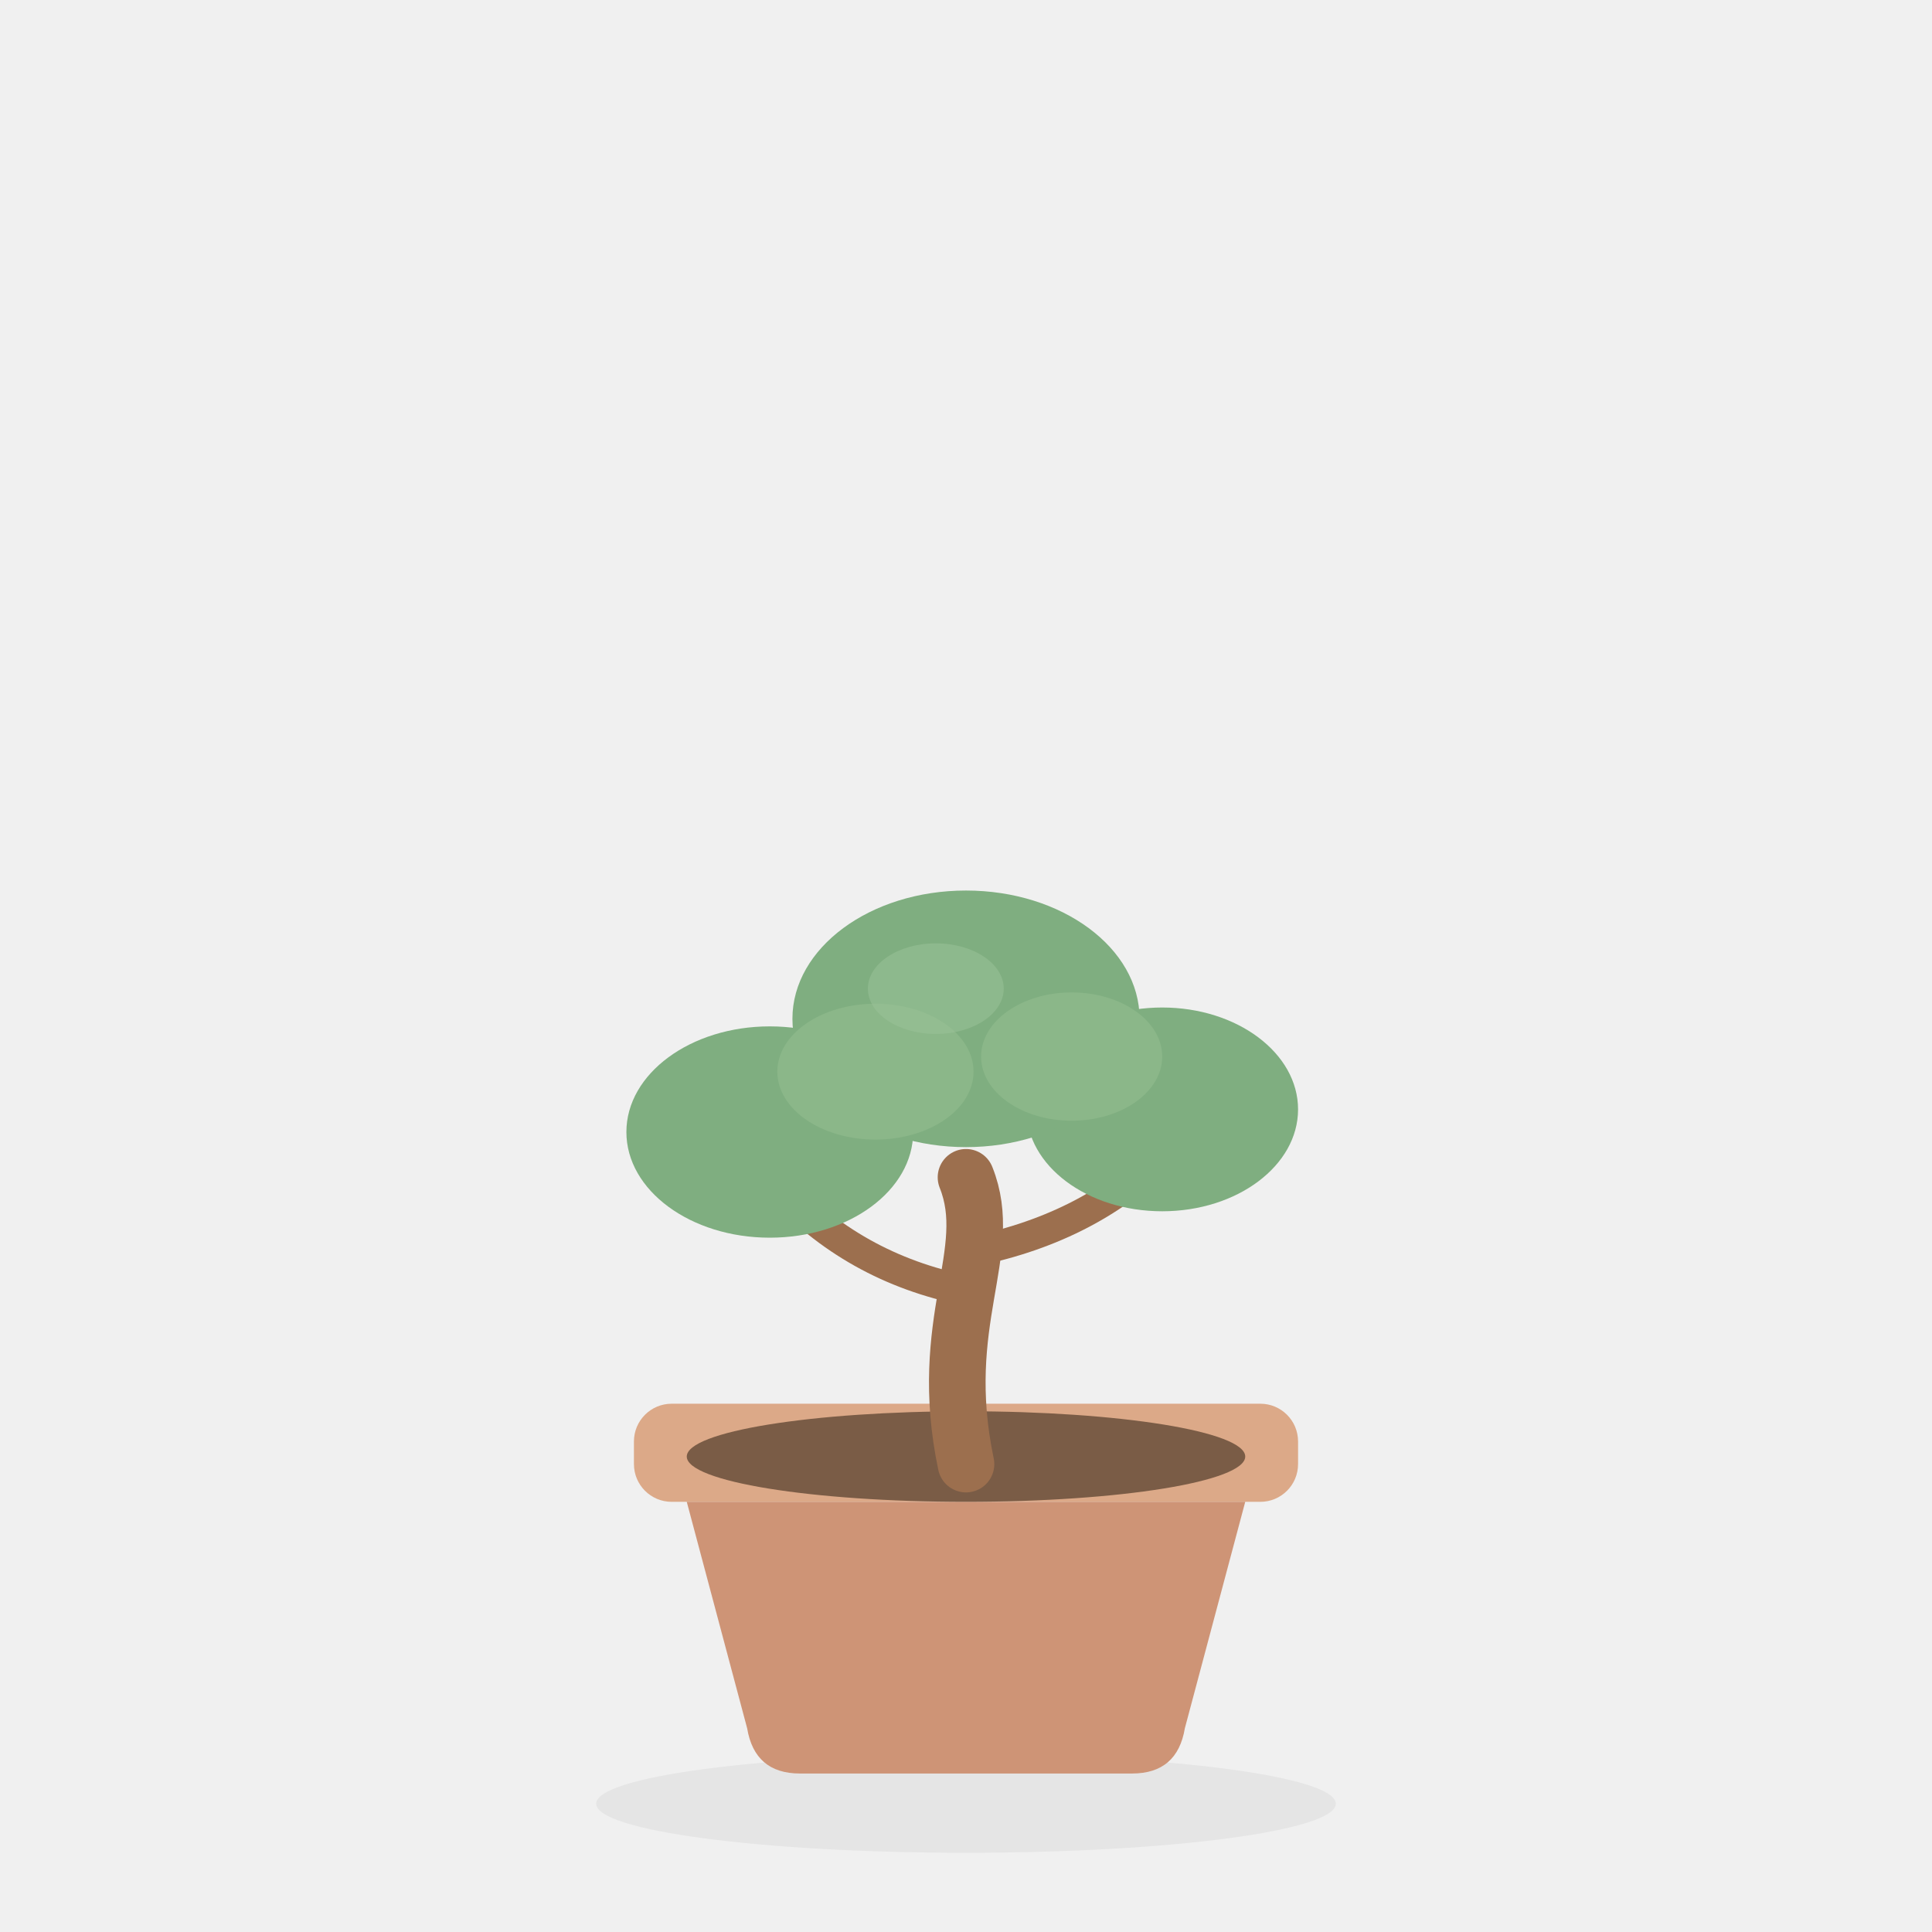
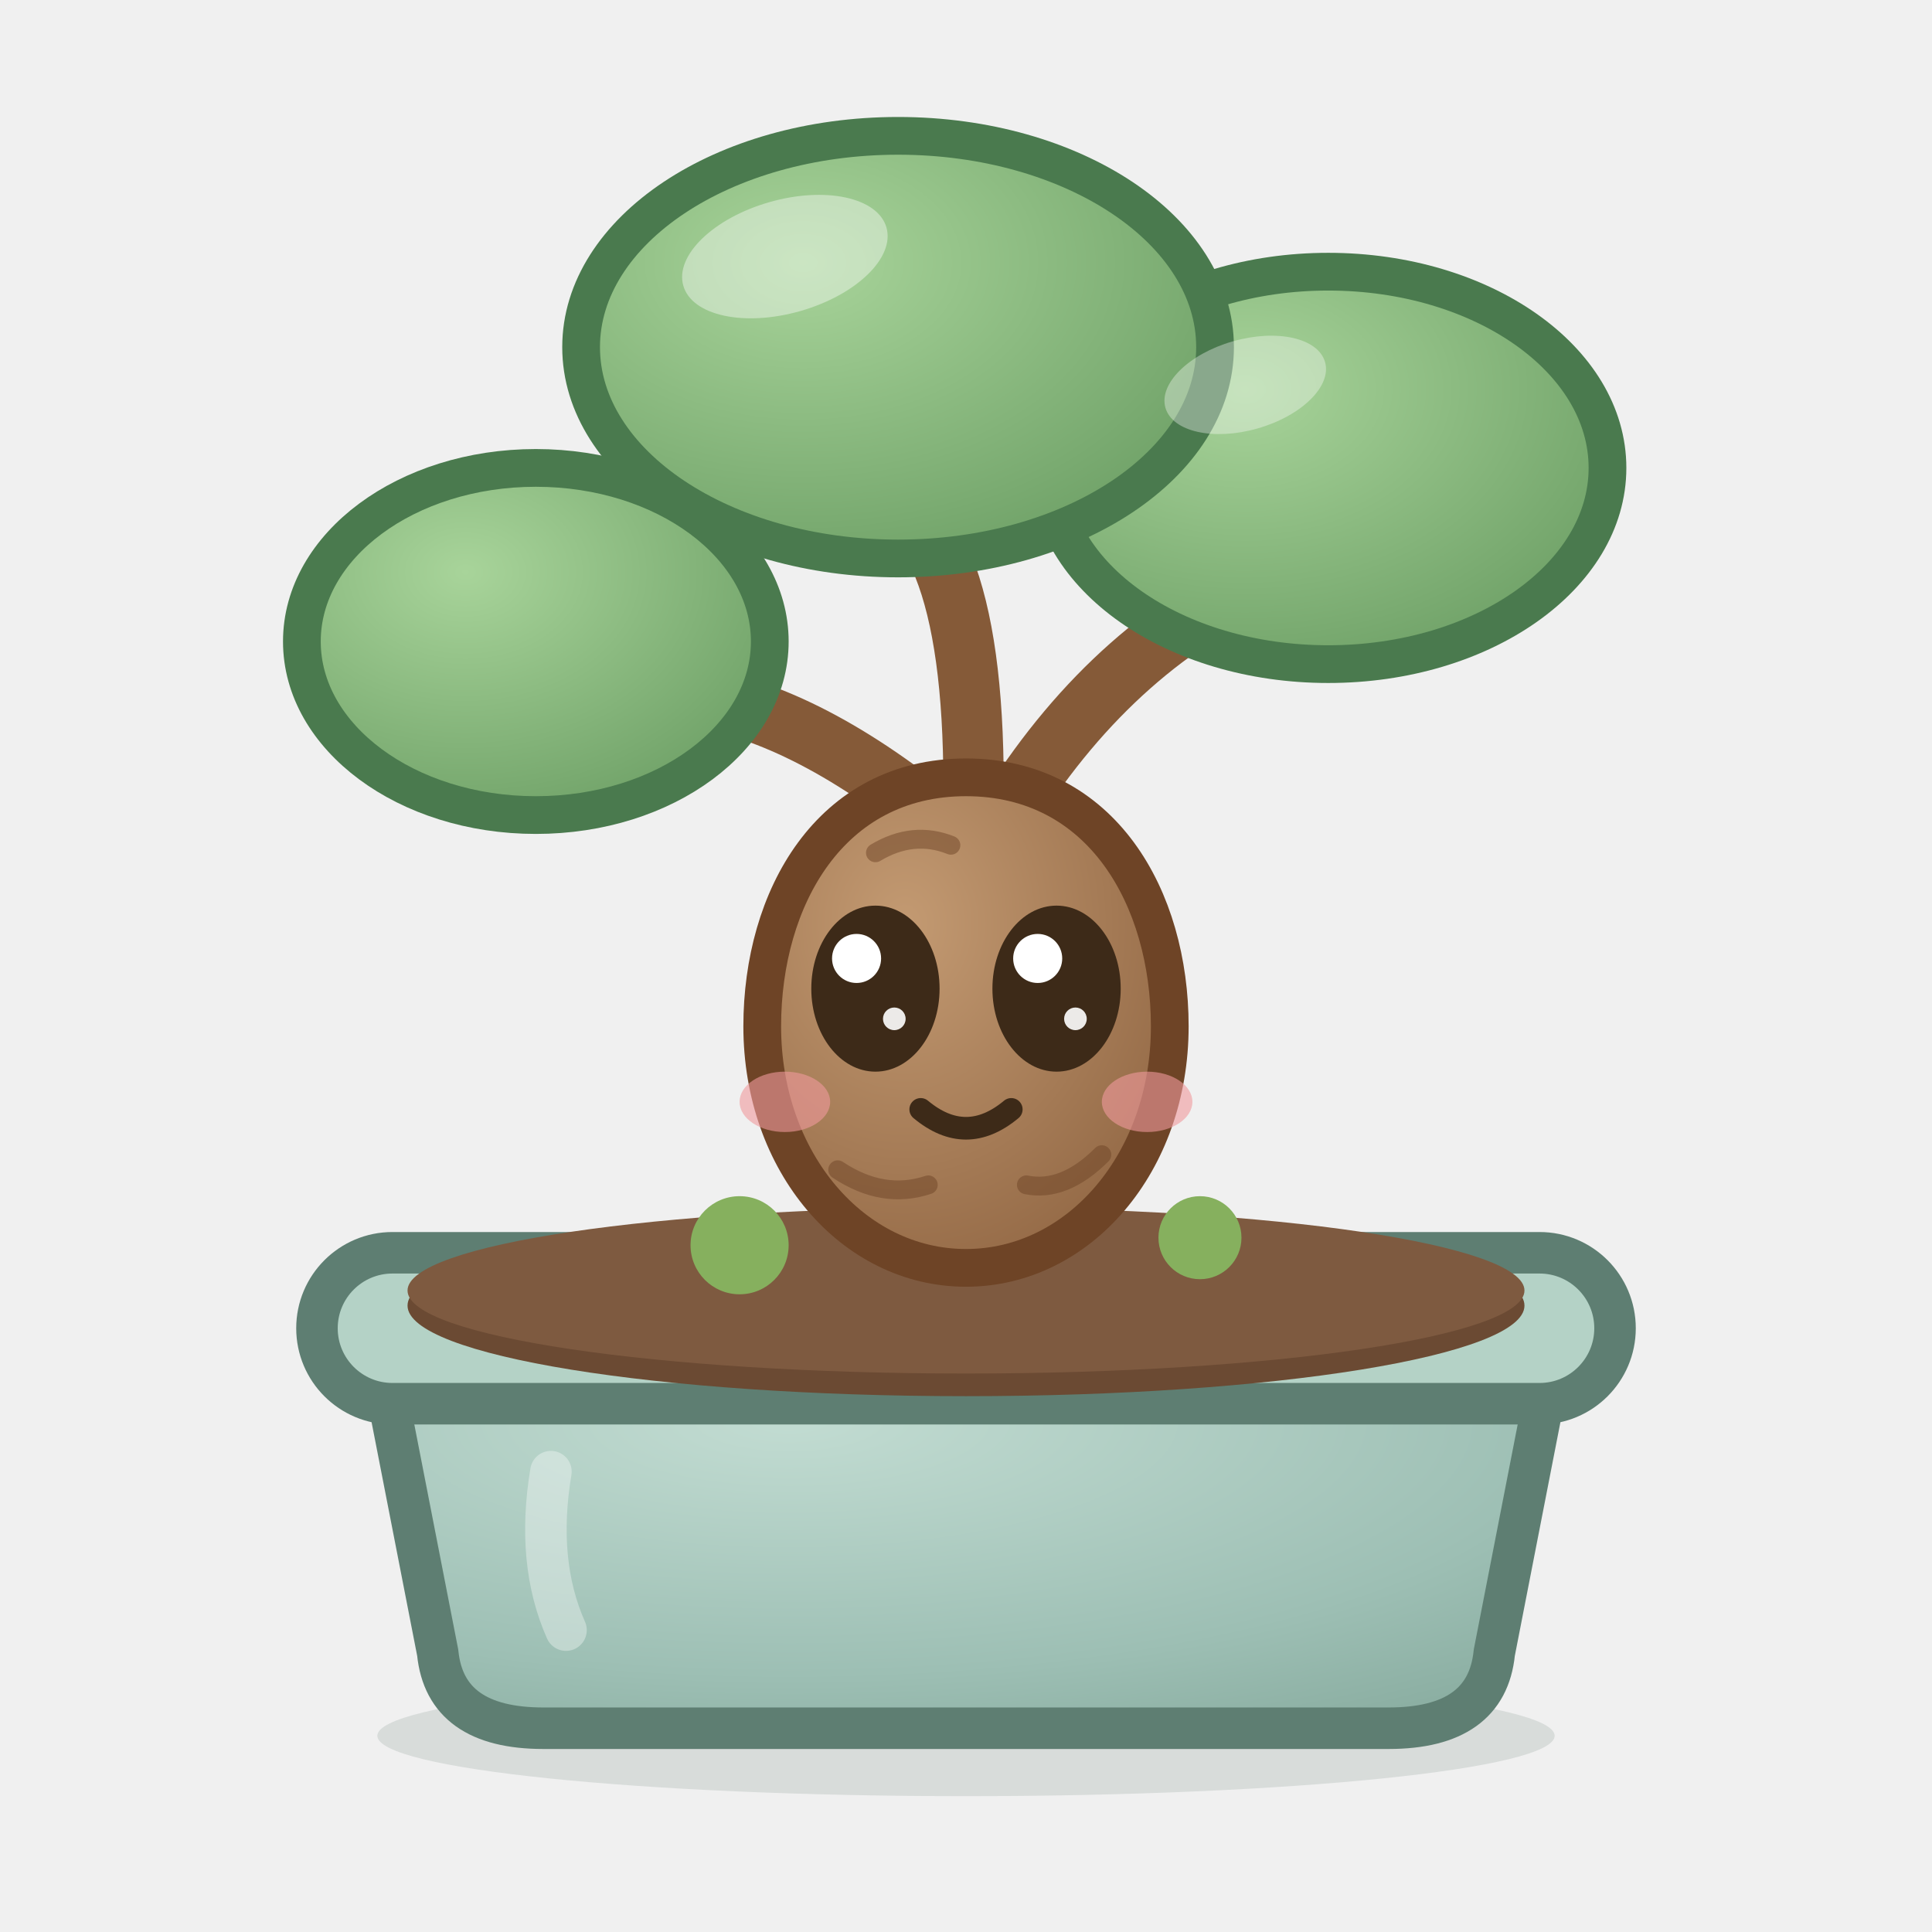
<svg xmlns="http://www.w3.org/2000/svg" viewBox="0 0 512 512" fill="none">
-   <ellipse cx="256" cy="478" rx="98" ry="13" fill="#000000" opacity="0.05" />
-   <rect x="168" y="372" width="176" height="26" rx="10" fill="#DCA988" />
-   <path d="M182 398 L198 458 Q200 470 212 470 L300 470 Q312 470 314 458 L330 398 Z" fill="#CE9476" />
-   <ellipse cx="256" cy="386" rx="74" ry="12" fill="#7A5C46" />
-   <path d="M256 388 C248 350 264 332 256 312" stroke="#9C6F4E" stroke-width="15" stroke-linecap="round" />
-   <path d="M256 342 Q226 336 206 314" stroke="#9C6F4E" stroke-width="8" fill="none" stroke-linecap="round" />
-   <path d="M256 332 Q288 326 308 306" stroke="#9C6F4E" stroke-width="8" fill="none" stroke-linecap="round" />
-   <g fill="#7FAE80">
-     <ellipse cx="204" cy="300" rx="38" ry="28" />
-     <ellipse cx="308" cy="294" rx="36" ry="27" />
-     <ellipse cx="256" cy="270" rx="46" ry="34" />
-   </g>
-   <g fill="#8BB789">
-     <ellipse cx="232" cy="284" rx="26" ry="18" />
-     <ellipse cx="284" cy="280" rx="24" ry="17" />
-   </g>
-   <ellipse cx="248" cy="262" rx="18" ry="12" fill="#9CC39A" opacity="0.5" />
+   <defs>
+     <radialGradient id="bn4-pot" cx="0.35" cy="0.2" r="1.1">
+       <stop offset="0" stop-color="#C2DCD2" />
+       <stop offset="0.6" stop-color="#9DBFB4" />
+       <stop offset="1" stop-color="#7FA396" />
+     </radialGradient>
+     <radialGradient id="bn4-trunk" cx="0.35" cy="0.3" r="1">
+       <stop offset="0" stop-color="#C39A72" />
+       <stop offset="1" stop-color="#855A38" />
+     </radialGradient>
+     <radialGradient id="bn4-leaf" cx="0.35" cy="0.3" r="1">
+       <stop offset="0" stop-color="#A8D49A" />
+       <stop offset="1" stop-color="#5E9258" />
+     </radialGradient>
+   </defs>
+   <ellipse cx="256" cy="460" rx="156" ry="16" fill="#3E5C50" opacity="0.14" />
+   <path d="M100 356 L 412 356 L 396 438 Q 394 458 368 458 L 144 458 Q 118 458 116 438 Z" fill="url(#bn4-pot)" stroke="#5E7E72" stroke-width="11" stroke-linejoin="round" />
+   <rect x="84" y="332" width="344" height="40" rx="20" fill="#B4D2C6" stroke="#5E7E72" stroke-width="11" />
+   <path d="M146 390 q-4 24 4 42" stroke="#FFFFFF" stroke-width="11" stroke-linecap="round" opacity="0.35" />
+   <ellipse cx="256" cy="346" rx="148" ry="24" fill="#6B4A33" />
+   <ellipse cx="256" cy="342" rx="148" ry="22" fill="#7E5A40" />
+   <path d="M268 214 Q 296 170 338 152 M 244 214 Q 208 186 178 184 M 258 208 Q 258 170 250 150" stroke="#855A38" stroke-width="16" fill="none" stroke-linecap="round" />
+   <ellipse cx="352" cy="124" rx="74" ry="52" fill="url(#bn4-leaf)" stroke="#4A7A4E" stroke-width="10" />
+   <ellipse cx="238" cy="92" rx="84" ry="56" fill="url(#bn4-leaf)" stroke="#4A7A4E" stroke-width="10" />
+   <ellipse cx="142" cy="170" rx="62" ry="46" fill="url(#bn4-leaf)" stroke="#4A7A4E" stroke-width="10" />
+   <ellipse cx="208" cy="68" rx="28" ry="15" fill="#FFFFFF" opacity="0.4" transform="rotate(-16 208 68)" />
+   <ellipse cx="330" cy="102" rx="22" ry="12" fill="#FFFFFF" opacity="0.35" transform="rotate(-16 330 102)" />
+   <path d="M256 206 C 220 206 202 238 202 272 C 202 308 226 336 256 336 C 286 336 310 308 310 272 C 310 238 292 206 256 206 Z" fill="url(#bn4-trunk)" stroke="#6E4426" stroke-width="10" />
+   <path d="M222 310 q12 8 24 4 M292 306 q-10 10 -20 8 M232 226 q10 -6 20 -2" stroke="#6E4426" stroke-width="5" fill="none" stroke-linecap="round" opacity="0.5" />
+   <circle cx="196" cy="330" r="13" fill="#86B05E" />
+   <circle cx="318" cy="328" r="11" fill="#86B05E" />
+   <ellipse cx="232" cy="262" rx="17" ry="22" fill="#3D2A18" />
+   <circle cx="227" cy="254" r="6.5" fill="#FFFFFF" />
+   <circle cx="237" cy="270" r="3" fill="#FFFFFF" opacity="0.9" />
+   <ellipse cx="280" cy="262" rx="17" ry="22" fill="#3D2A18" />
+   <circle cx="275" cy="254" r="6.5" fill="#FFFFFF" />
+   <circle cx="285" cy="270" r="3" fill="#FFFFFF" opacity="0.9" />
+   <path d="M244 294 q12 10 24 0" stroke="#3D2A18" stroke-width="6" fill="none" stroke-linecap="round" />
+   <ellipse cx="208" cy="292" rx="12" ry="8" fill="#F09A9C" opacity="0.6" />
+   <ellipse cx="304" cy="292" rx="12" ry="8" fill="#F09A9C" opacity="0.6" />
</svg>
